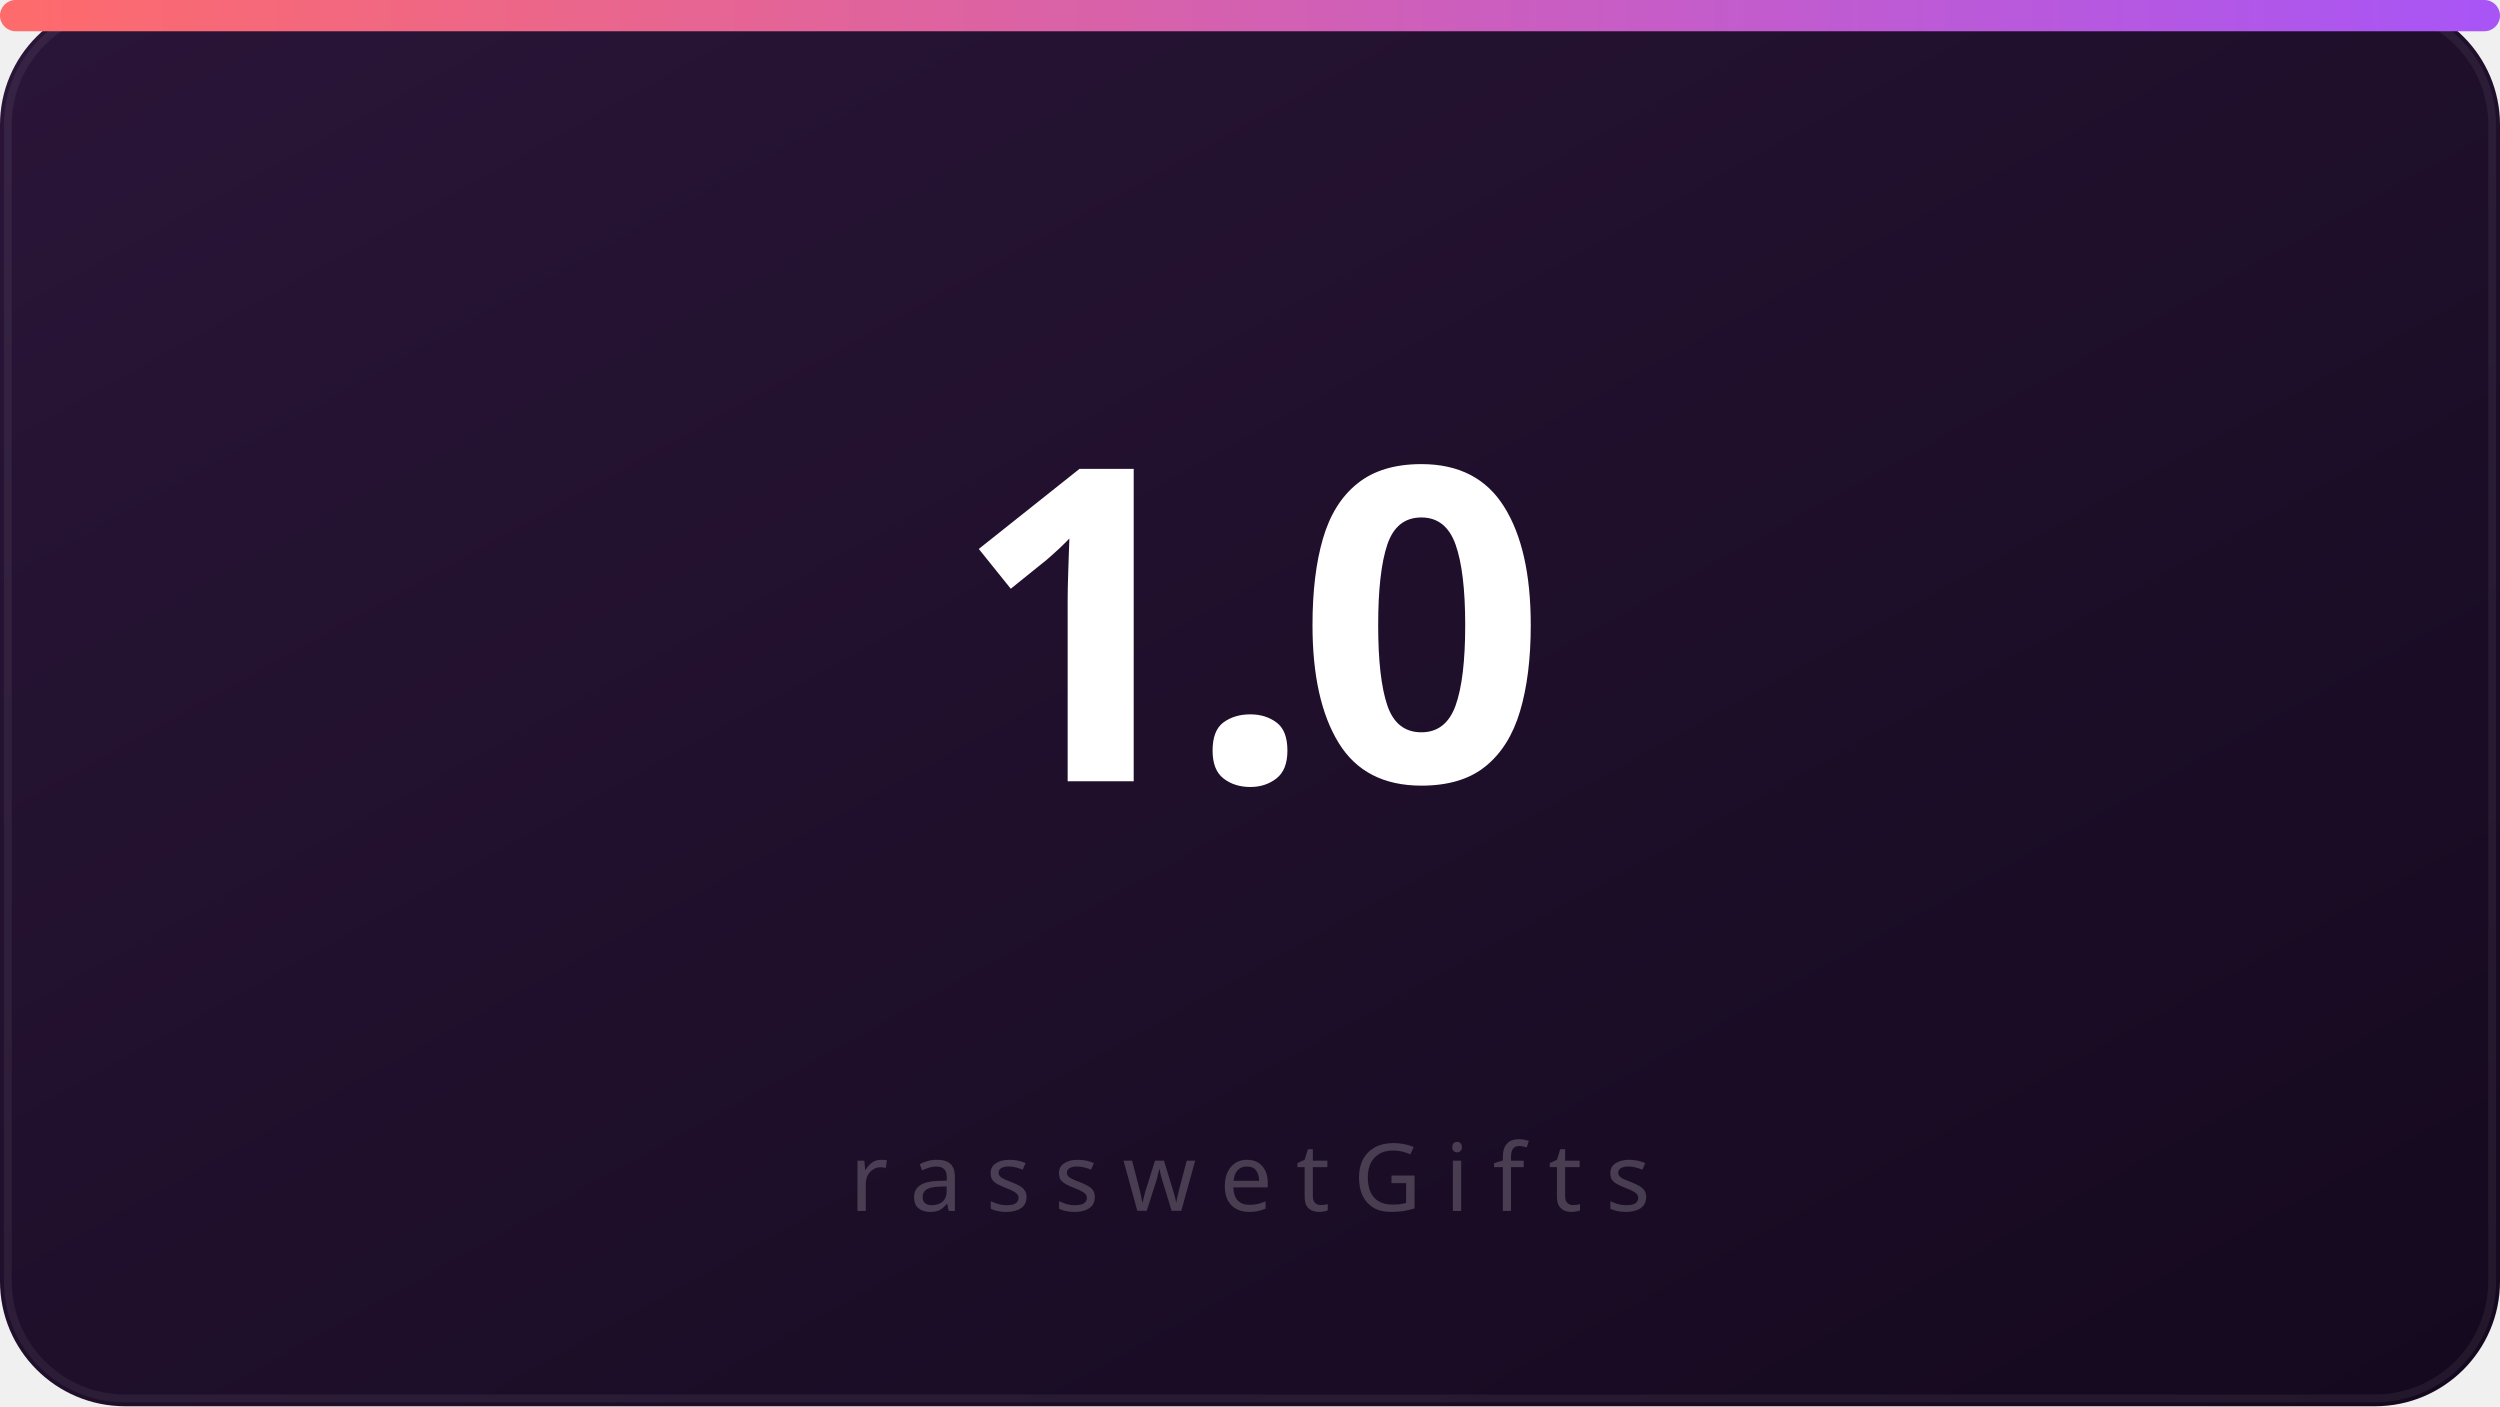
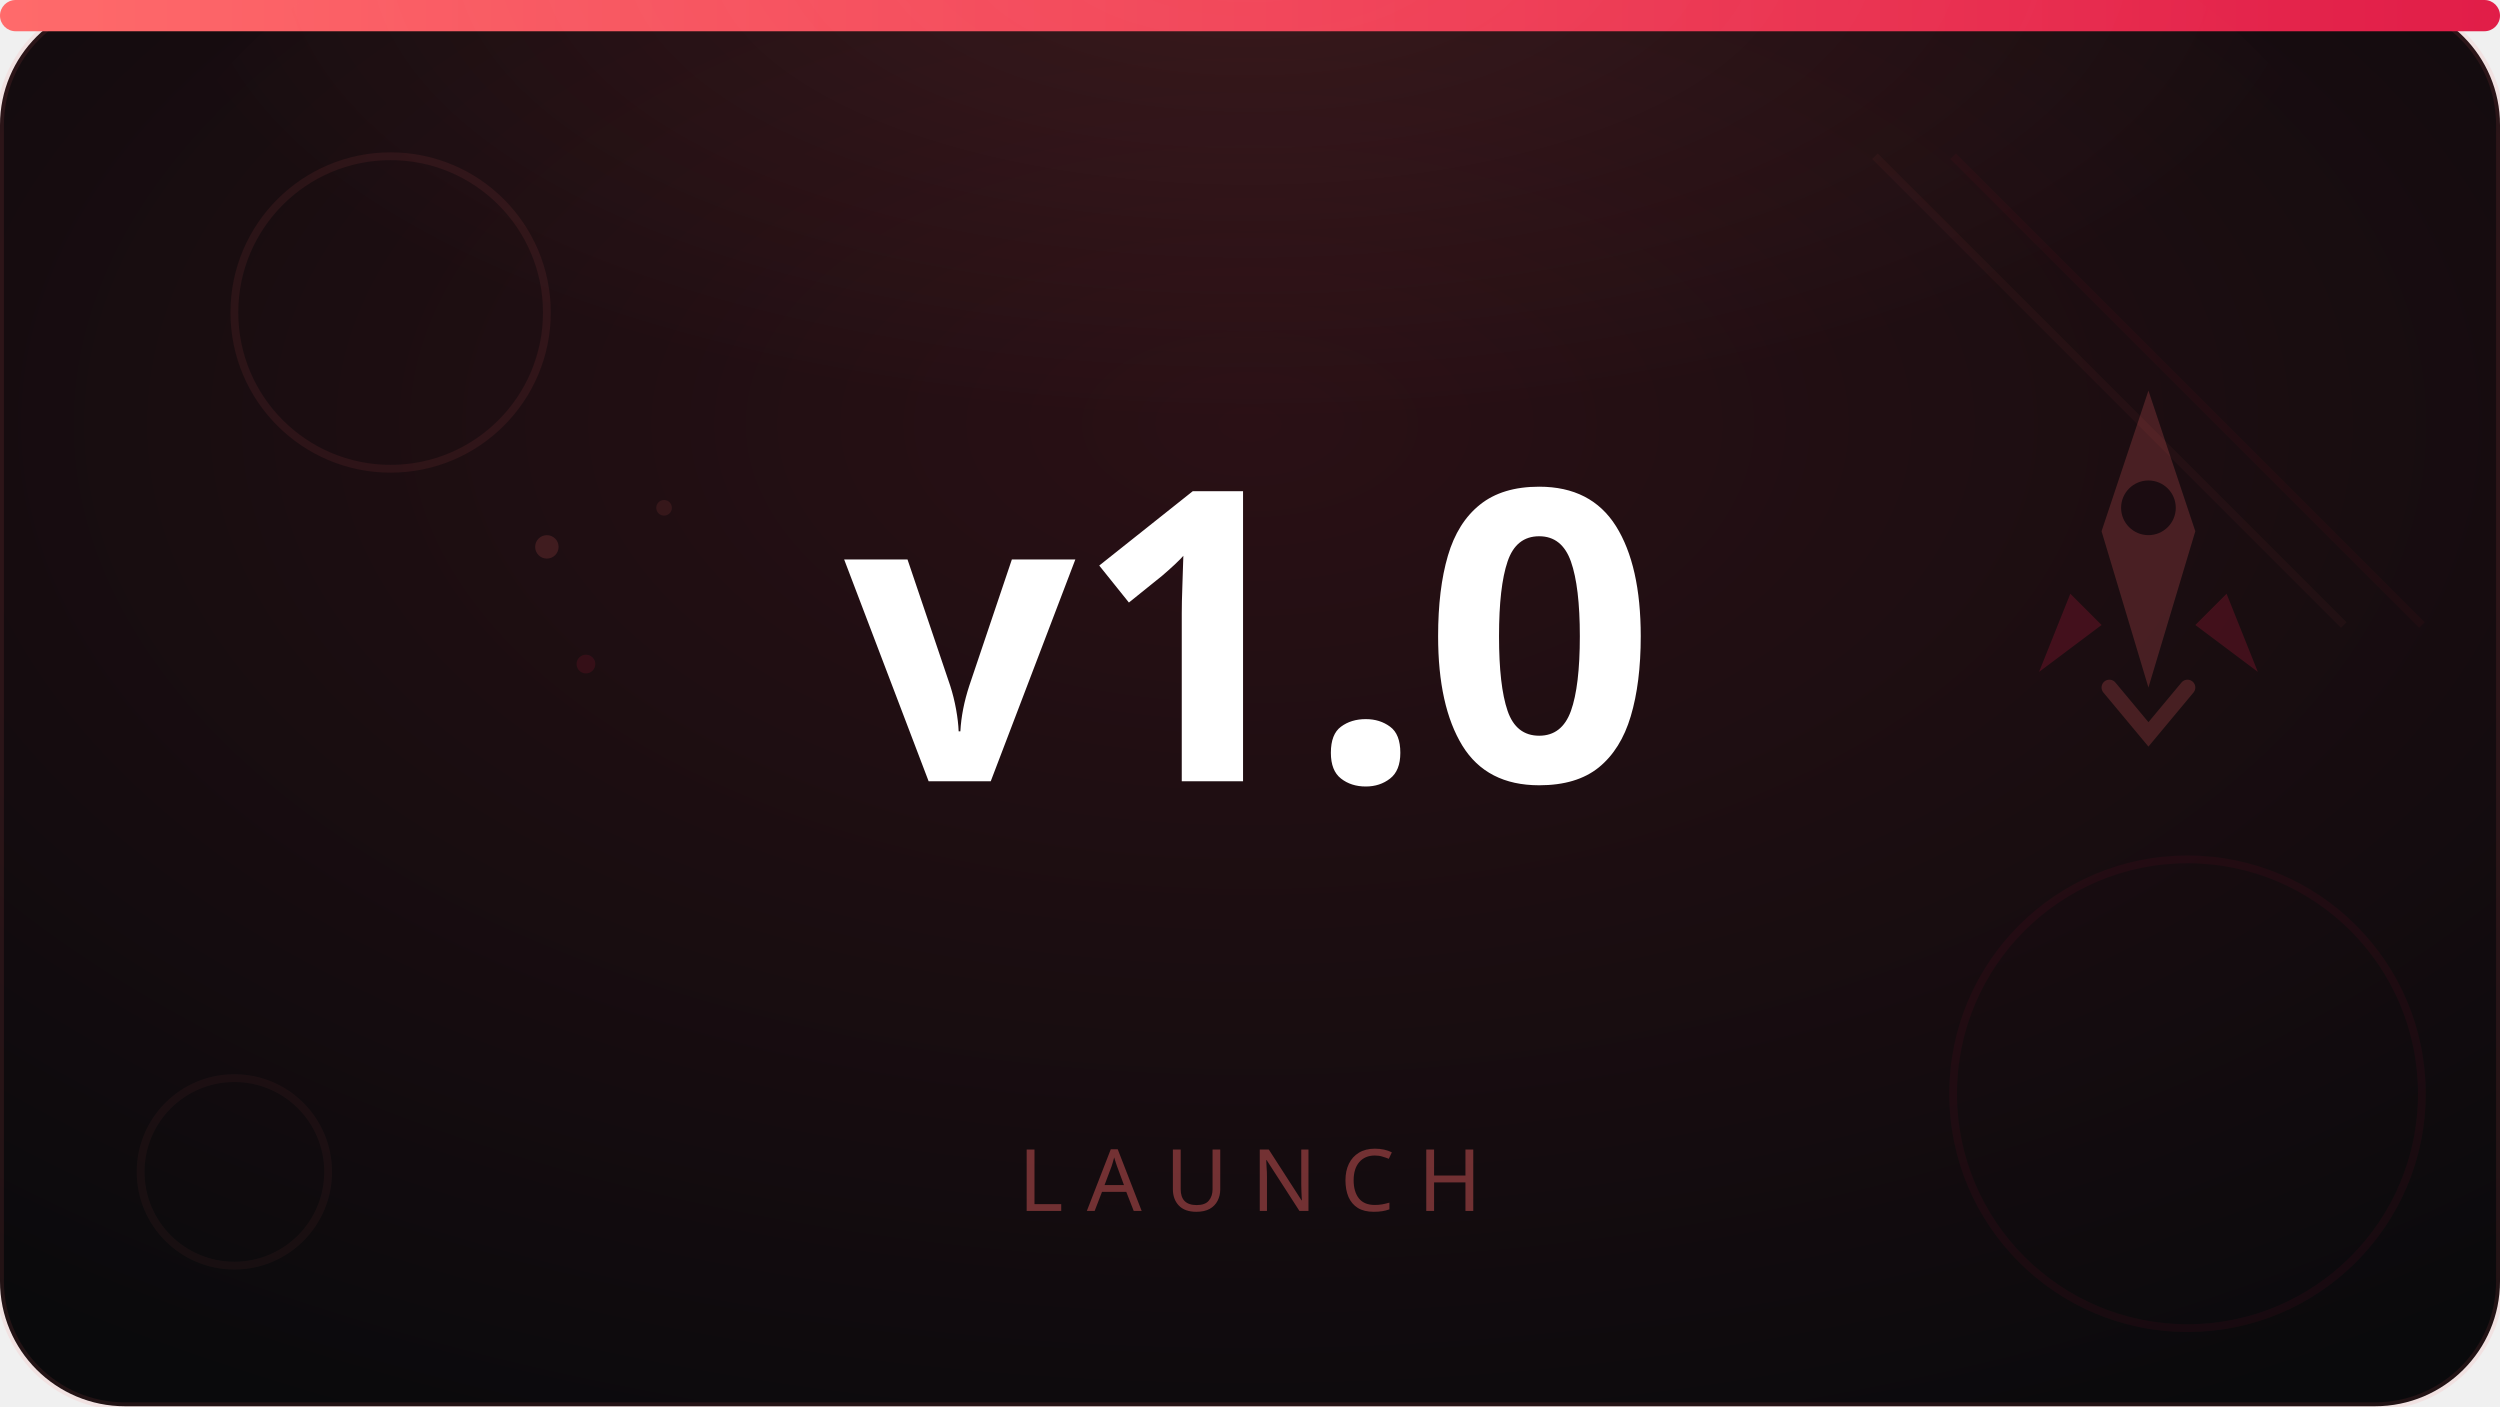
<svg xmlns="http://www.w3.org/2000/svg" viewBox="0 0 320 180">
  <defs>
-     <linearGradient id="bg" x1="0%" y1="0%" x2="100%" y2="100%">
-       <stop offset="0%" stop-color="#2A1538" />
-       <stop offset="100%" stop-color="#14091E" />
+     <radialGradient id="bg10" cx="50%" cy="30%" r="80%">
+       <stop offset="0%" stop-color="#2A1015" />
+       <stop offset="100%" stop-color="#0A0A0C" />
+     </radialGradient>
+     <linearGradient id="ac10" x1="0" y1="0" x2="1" y2="0">
+       <stop offset="0%" stop-color="#FF6B6B" />
+       <stop offset="100%" stop-color="#E11D48" />
    </linearGradient>
-     <linearGradient id="ac" x1="0%" y1="0%" x2="100%" y2="0%">
-       <stop offset="0%" stop-color="#FF6B6B" />
-       <stop offset="100%" stop-color="#A855F7" />
-     </linearGradient>
+     <radialGradient id="gl10" cx="50%" cy="20%" rx="40%" ry="30%">
+       <stop offset="0%" stop-color="#FF6B6B" stop-opacity="0.12" />
+       <stop offset="100%" stop-color="#FF6B6B" stop-opacity="0" />
+     </radialGradient>
  </defs>
-   <rect width="320" height="180" rx="16" fill="url(#bg)" />
-   <rect x="1" y="1" width="318" height="178" rx="15" fill="none" stroke="rgba(255,255,255,0.06)" stroke-width="1" />
-   <rect x="0" y="0" width="320" height="4" rx="2" fill="url(#ac)" />
-   <text x="160" y="100" font-family="system-ui,sans-serif" font-size="56" font-weight="900" fill="#fff" text-anchor="middle" letter-spacing="-2">1.0</text>
-   <text x="160" y="155" font-family="system-ui,sans-serif" font-size="12" fill="rgba(255,255,255,0.2)" text-anchor="middle" letter-spacing="3">rasswetGifts</text>
+   <rect width="320" height="180" rx="16" fill="url(#bg10)" stroke="#FF6B6B" stroke-opacity="0.1" />
+   <rect y="0" width="320" height="4" rx="2" fill="url(#ac10)" />
+   <ellipse cx="160" cy="30" rx="140" ry="60" fill="url(#gl10)" />
+   <circle cx="50" cy="40" r="20" fill="none" stroke="#FF6B6B" stroke-opacity="0.08" stroke-width="1" />
+   <circle cx="280" cy="140" r="30" fill="none" stroke="#E11D48" stroke-opacity="0.06" stroke-width="1" />
+   <circle cx="30" cy="150" r="12" fill="none" stroke="#FF6B6B" stroke-opacity="0.05" stroke-width="1" />
+   <line x1="240" y1="20" x2="300" y2="80" stroke="#FF6B6B" stroke-opacity="0.04" stroke-width="1" />
+   <line x1="250" y1="20" x2="310" y2="80" stroke="#E11D48" stroke-opacity="0.04" stroke-width="1" />
+   <circle cx="70" cy="70" r="1.5" fill="#FF6B6B" fill-opacity="0.15" />
+   <circle cx="85" cy="65" r="1" fill="#FF6B6B" fill-opacity="0.1" />
+   <circle cx="75" cy="85" r="1.2" fill="#E11D48" fill-opacity="0.12" />
+   <g transform="translate(255, 50)" opacity="0.2">
+     <path d="M20 0 L26 18 L20 38 L14 18 Z" fill="#FF6B6B" />
+     <path d="M10 26 L6 36 L14 30 Z" fill="#E11D48" />
+     <path d="M30 26 L34 36 L26 30 Z" fill="#E11D48" />
+     <circle cx="20" cy="15" r="3.5" fill="#1A0A0D" />
+     <path d="M15 38 L20 44 L25 38" fill="none" stroke="#FF6B6B" stroke-width="2" stroke-linecap="round" />
+   </g>
+   <text x="160" y="100" text-anchor="middle" font-family="system-ui,sans-serif" font-size="52" font-weight="900" fill="white">v1.0</text>
+   <text x="160" y="155" text-anchor="middle" font-family="system-ui,sans-serif" font-size="11" fill="#FF6B6B" fill-opacity="0.4" letter-spacing="3">LAUNCH</text>
</svg>
